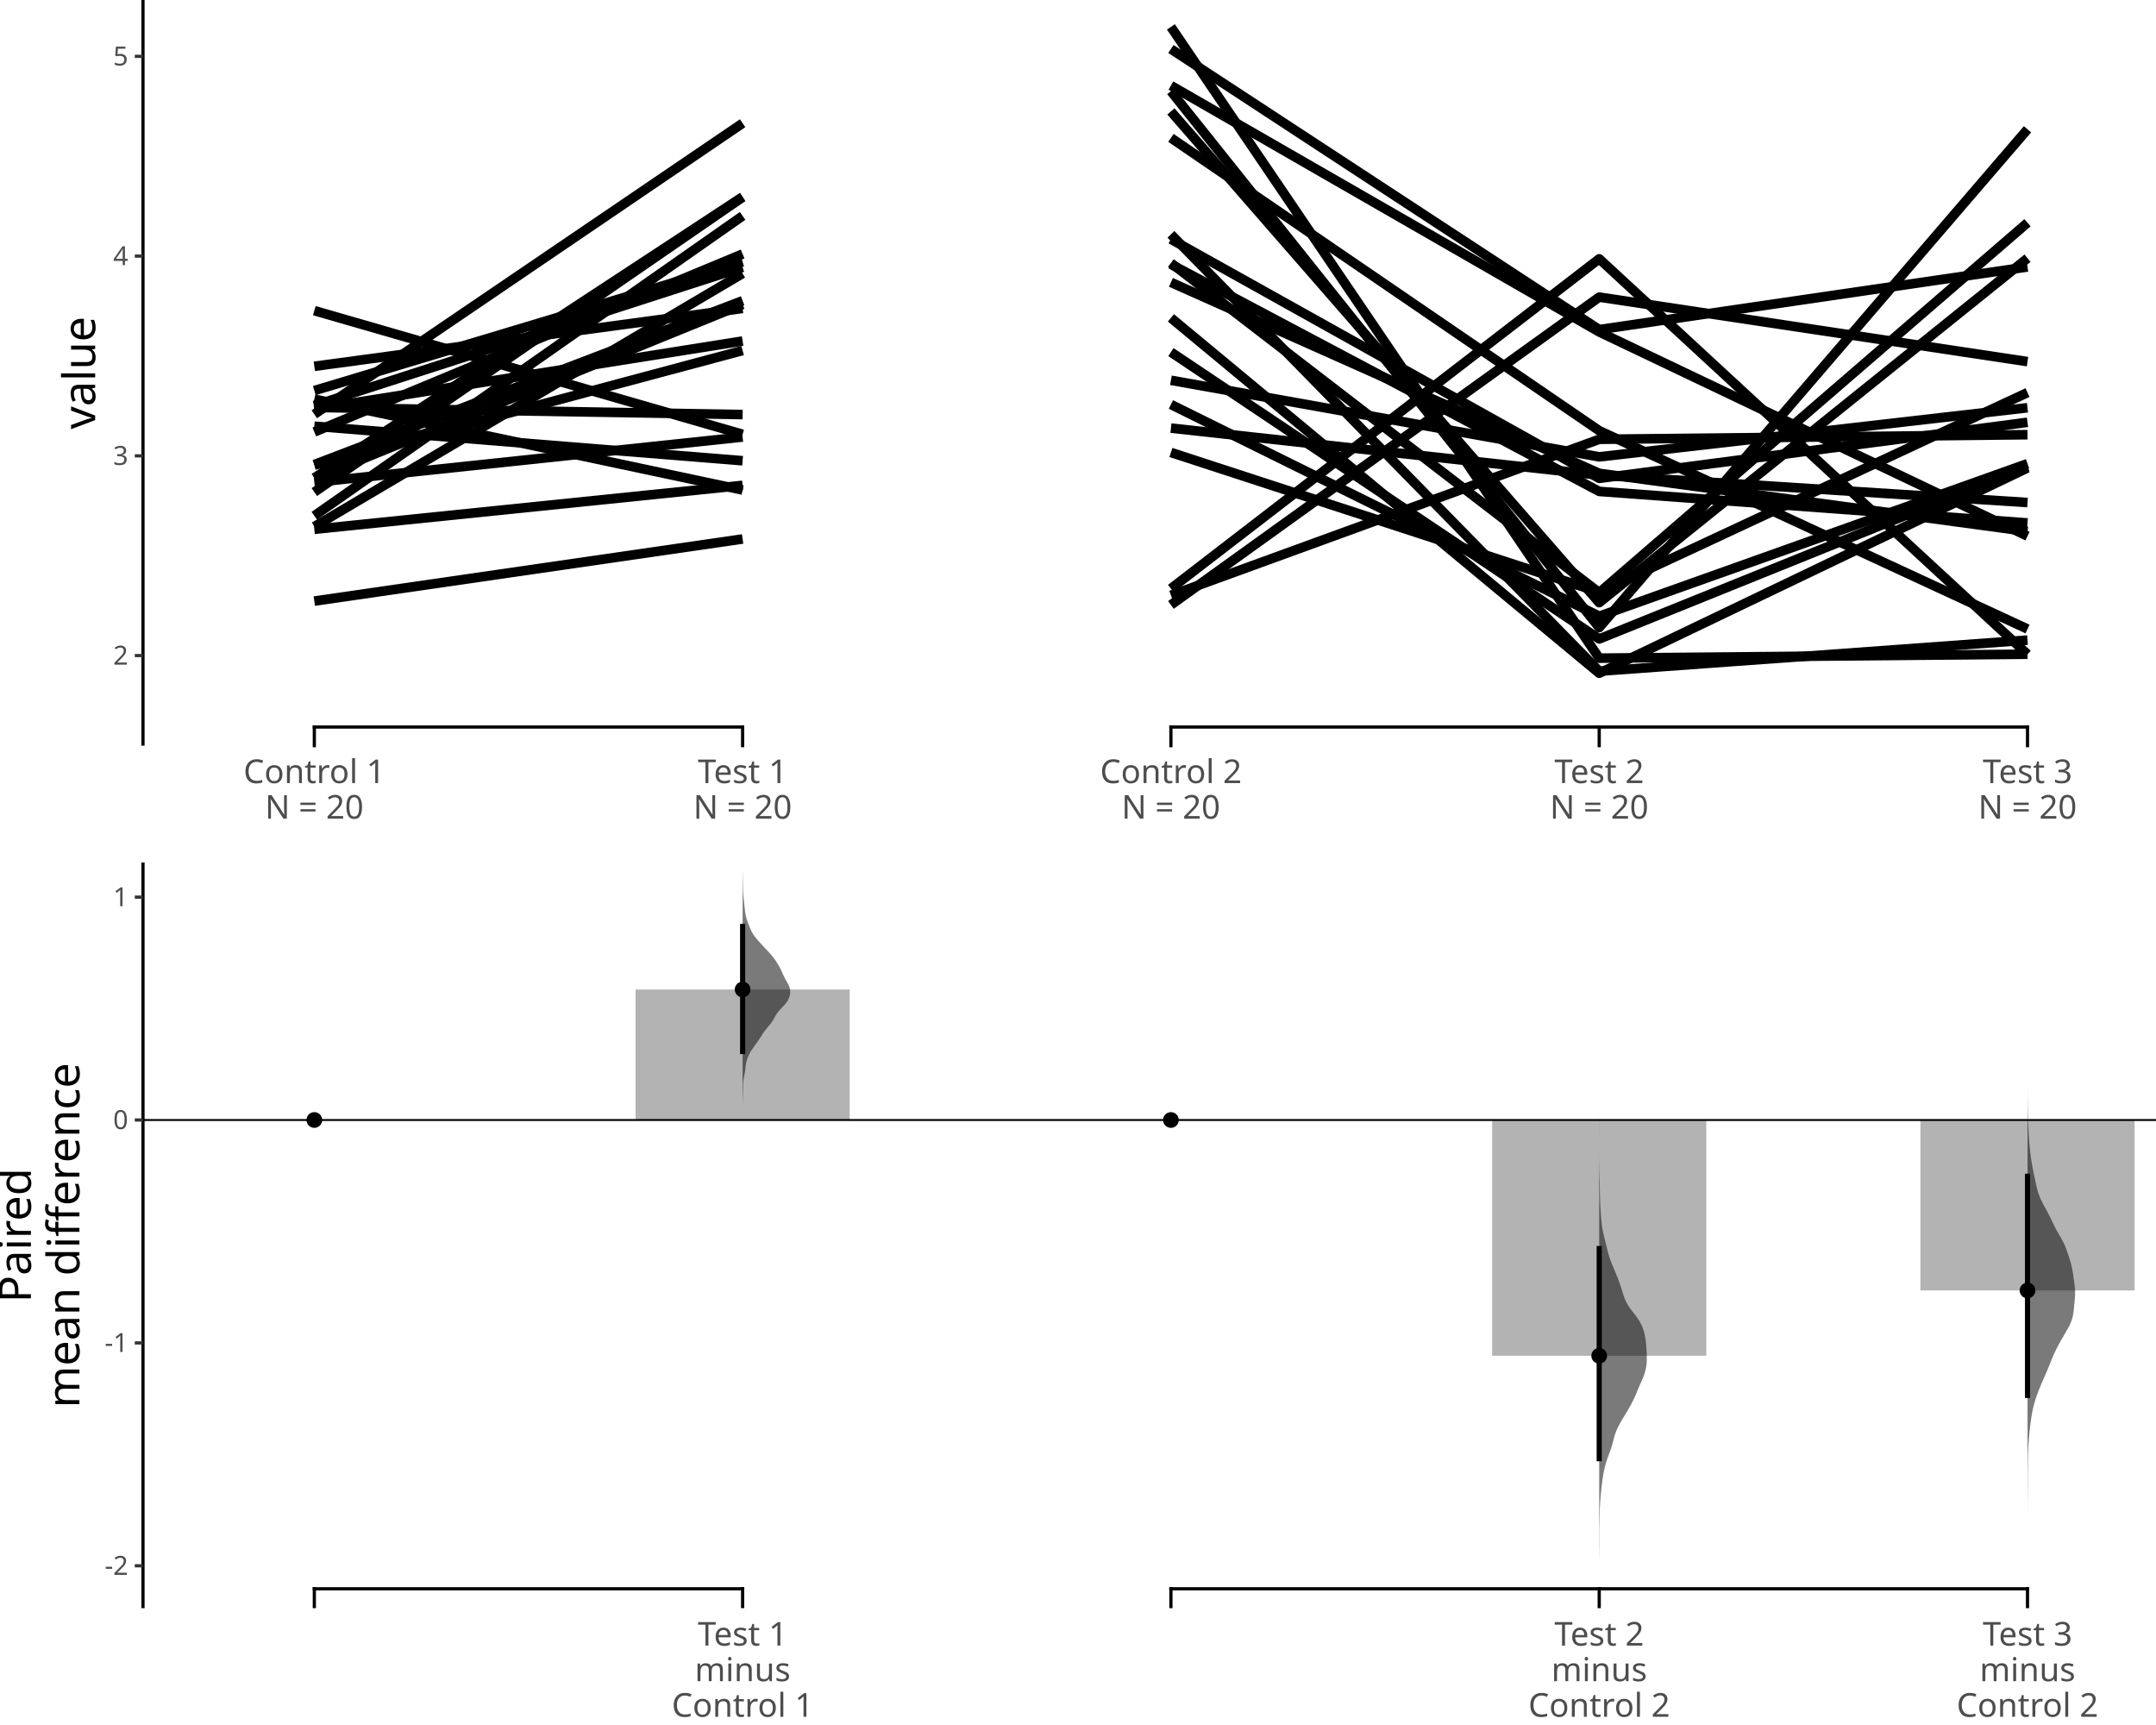
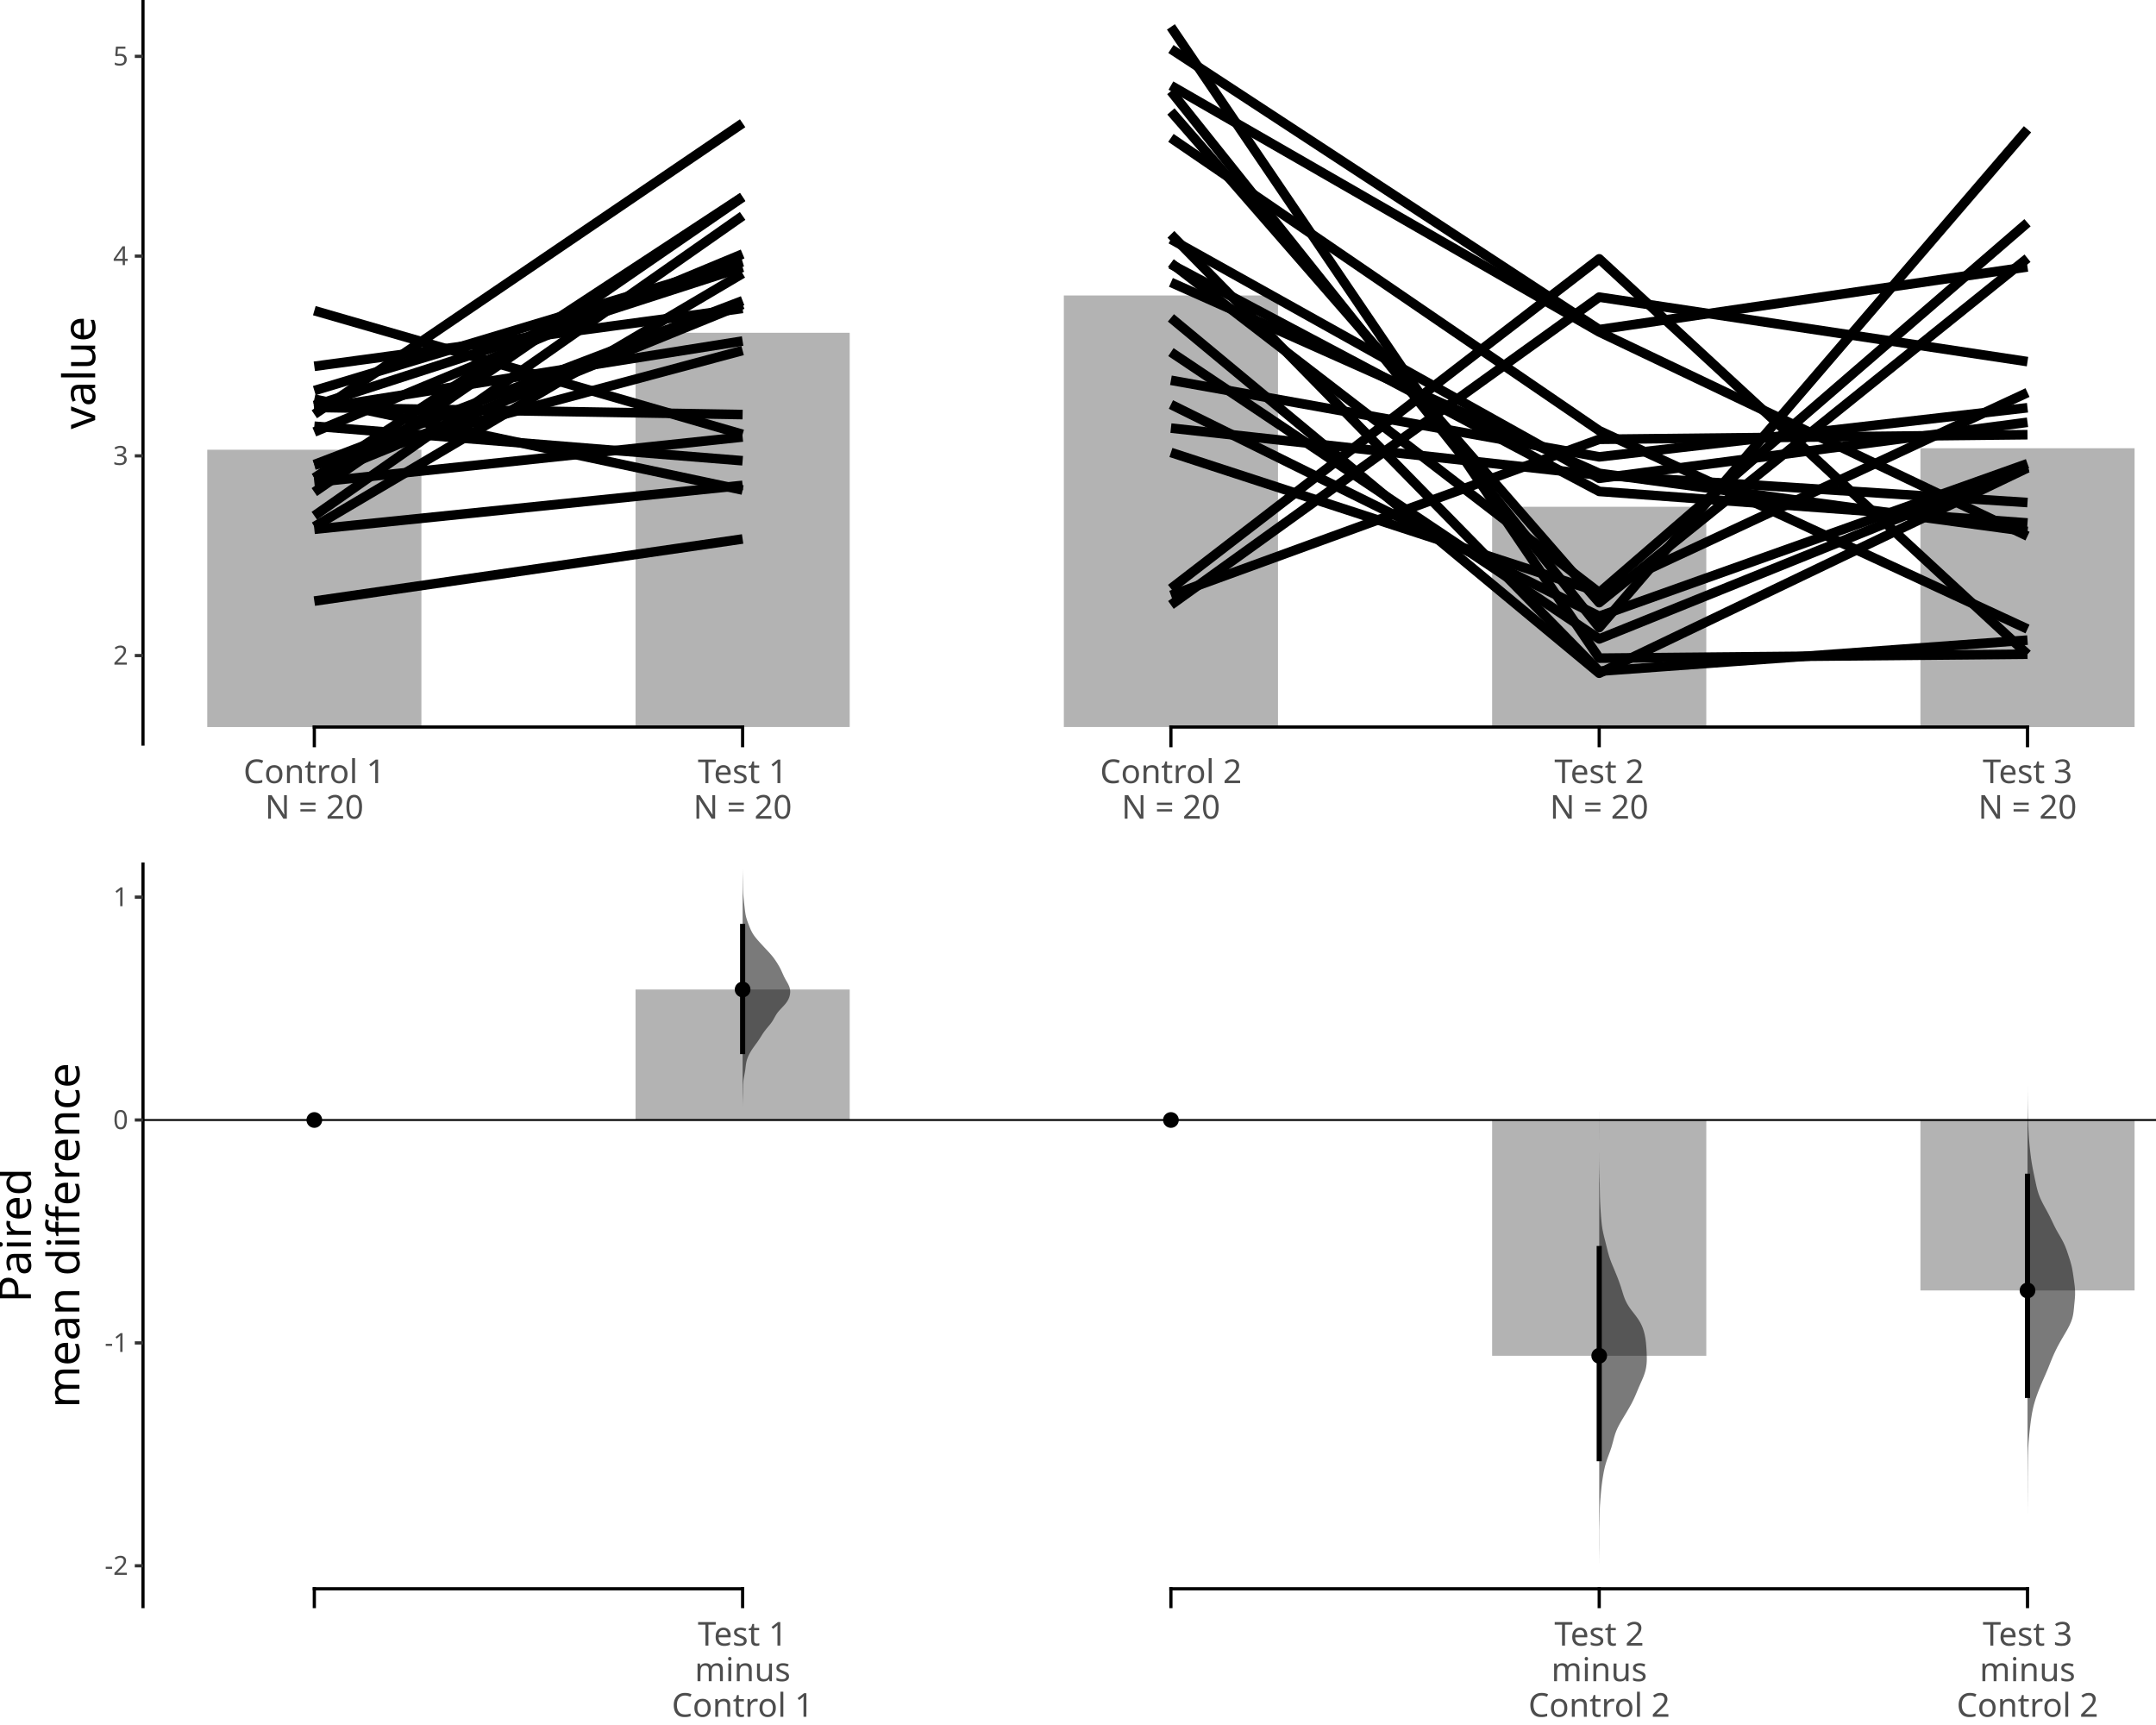
<svg xmlns="http://www.w3.org/2000/svg" class="svglite" data-engine-version="2.0" width="720.00pt" height="576.00pt" viewBox="0 0 720.00 576.00">
  <defs>
    <style type="text/css">
    .svglite line, .svglite polyline, .svglite polygon, .svglite path, .svglite rect, .svglite circle {
      fill: none;
      stroke: #000000;
      stroke-linecap: round;
      stroke-linejoin: round;
      stroke-miterlimit: 10.00;
    }
  </style>
  </defs>
  <rect width="100%" height="100%" style="stroke: none; fill: #FFFFFF;" />
  <defs>
    <clipPath id="cpMC4wMHw3MjAuMDB8MC4wMHw1NzYuMDA=">
      <rect x="0.00" y="0.00" width="720.00" height="576.00" />
    </clipPath>
  </defs>
  <g clip-path="url(#cpMC4wMHw3MjAuMDB8MC4wMHw1NzYuMDA=)">
</g>
  <defs>
    <clipPath id="cpMC4wMHw3MjAuMDB8MC4wMHwyODguMDA=">
      <rect x="0.00" y="0.00" width="720.00" height="288.00" />
    </clipPath>
  </defs>
  <g clip-path="url(#cpMC4wMHw3MjAuMDB8MC4wMHwyODguMDA=)">
    <rect x="-0" y="0.00" width="720.00" height="288.00" style="stroke-width: 1.07; stroke: #FFFFFF; fill: #FFFFFF;" />
  </g>
  <g clip-path="url(#cpMC4wMHw3MjAuMDB8MC4wMHw1NzYuMDA=)">
    <rect x="47.75" y="-0" width="672.25" height="248.99" style="stroke-width: 1.07; stroke: none; fill: #FFFFFF;" />
    <polyline points="104.97,136.59 248.00,113.87 " style="stroke-width: 3.20; stroke-linecap: butt;" />
    <polyline points="104.97,133.28 248.00,163.63 " style="stroke-width: 3.20; stroke-linecap: butt;" />
    <polyline points="104.97,155.12 248.00,100.41 " style="stroke-width: 3.20; stroke-linecap: butt;" />
    <polyline points="104.97,164.31 248.00,65.84 " style="stroke-width: 3.20; stroke-linecap: butt;" />
    <polyline points="104.97,136.05 248.00,138.43 " style="stroke-width: 3.20; stroke-linecap: butt;" />
    <polyline points="104.97,200.71 248.00,179.97 " style="stroke-width: 3.20; stroke-linecap: butt;" />
    <polyline points="104.97,135.40 248.00,89.25 " style="stroke-width: 3.20; stroke-linecap: butt;" />
    <polyline points="104.97,159.58 248.00,65.73 " style="stroke-width: 3.20; stroke-linecap: butt;" />
    <polyline points="104.97,159.79 248.00,101.63 " style="stroke-width: 3.20; stroke-linecap: butt;" />
    <polyline points="104.97,176.73 248.00,162.07 " style="stroke-width: 3.20; stroke-linecap: butt;" />
    <polyline points="104.97,155.31 248.00,117.04 " style="stroke-width: 3.20; stroke-linecap: butt;" />
    <polyline points="104.97,103.73 248.00,145.03 " style="stroke-width: 3.20; stroke-linecap: butt;" />
    <polyline points="104.97,142.32 248.00,153.85 " style="stroke-width: 3.20; stroke-linecap: butt;" />
    <polyline points="104.97,138.33 248.00,41.15 " style="stroke-width: 3.20; stroke-linecap: butt;" />
    <polyline points="104.97,172.23 248.00,72.09 " style="stroke-width: 3.20; stroke-linecap: butt;" />
    <polyline points="104.97,130.42 248.00,87.43 " style="stroke-width: 3.20; stroke-linecap: butt;" />
    <polyline points="104.97,175.85 248.00,91.31 " style="stroke-width: 3.20; stroke-linecap: butt;" />
    <polyline points="104.97,161.05 248.00,145.92 " style="stroke-width: 3.20; stroke-linecap: butt;" />
    <polyline points="104.97,122.31 248.00,102.98 " style="stroke-width: 3.20; stroke-linecap: butt;" />
    <polyline points="104.97,144.24 248.00,84.81 " style="stroke-width: 3.20; stroke-linecap: butt;" />
    <polyline points="391.03,79.87 534.06,159.73 677.09,141.01 " style="stroke-width: 3.20; stroke-linecap: butt;" />
    <polyline points="391.03,46.04 534.06,143.81 677.09,210.04 " style="stroke-width: 3.20; stroke-linecap: butt;" />
    <polyline points="391.03,151.09 534.06,197.73 677.09,131.08 " style="stroke-width: 3.20; stroke-linecap: butt;" />
    <polyline points="391.03,196.55 534.06,86.43 677.09,218.47 " style="stroke-width: 3.20; stroke-linecap: butt;" />
    <polyline points="391.03,198.78 534.06,146.69 677.09,145.15 " style="stroke-width: 3.20; stroke-linecap: butt;" />
    <polyline points="391.03,28.57 534.06,110.84 677.09,179.02 " style="stroke-width: 3.20; stroke-linecap: butt;" />
    <polyline points="391.03,142.95 534.06,158.66 677.09,167.80 " style="stroke-width: 3.20; stroke-linecap: butt;" />
    <polyline points="391.03,87.83 534.06,197.88 677.09,74.37 " style="stroke-width: 3.20; stroke-linecap: butt;" />
    <polyline points="391.03,88.24 534.06,164.09 677.09,174.62 " style="stroke-width: 3.20; stroke-linecap: butt;" />
    <polyline points="391.03,126.98 534.06,152.55 677.09,136.15 " style="stroke-width: 3.20; stroke-linecap: butt;" />
    <polyline points="391.03,78.25 534.06,224.13 677.09,213.74 " style="stroke-width: 3.20; stroke-linecap: butt;" />
    <polyline points="391.03,8.98 534.06,219.77 677.09,218.44 " style="stroke-width: 3.20; stroke-linecap: butt;" />
    <polyline points="391.03,16.36 534.06,110.05 677.09,89.12 " style="stroke-width: 3.20; stroke-linecap: butt;" />
    <polyline points="391.03,37.21 534.06,201.23 677.09,86.22 " style="stroke-width: 3.20; stroke-linecap: butt;" />
    <polyline points="391.03,106.14 534.06,224.80 677.09,156.25 " style="stroke-width: 3.20; stroke-linecap: butt;" />
    <polyline points="391.03,94.29 534.06,158.05 677.09,177.47 " style="stroke-width: 3.20; stroke-linecap: butt;" />
    <polyline points="391.03,135.07 534.06,205.76 677.09,154.82 " style="stroke-width: 3.20; stroke-linecap: butt;" />
    <polyline points="391.03,202.00 534.06,99.21 677.09,120.75 " style="stroke-width: 3.20; stroke-linecap: butt;" />
    <polyline points="391.03,30.44 534.06,209.56 677.09,43.17 " style="stroke-width: 3.20; stroke-linecap: butt;" />
    <polyline points="391.03,117.57 534.06,213.35 677.09,155.66 " style="stroke-width: 3.20; stroke-linecap: butt;" />
    <line x1="104.97" y1="242.77" x2="248.00" y2="242.77" style="stroke-width: 1.07; stroke-linecap: square;" />
    <line x1="391.03" y1="242.77" x2="677.09" y2="242.77" style="stroke-width: 1.07; stroke-linecap: square;" />
    <line x1="104.97" y1="242.77" x2="104.97" y2="248.99" style="stroke-width: 1.07; stroke-linecap: square;" />
    <line x1="248.00" y1="242.77" x2="248.00" y2="248.99" style="stroke-width: 1.07; stroke-linecap: square;" />
    <line x1="391.03" y1="242.77" x2="391.03" y2="248.99" style="stroke-width: 1.07; stroke-linecap: square;" />
    <line x1="534.06" y1="242.77" x2="534.06" y2="248.99" style="stroke-width: 1.07; stroke-linecap: square;" />
    <line x1="677.09" y1="242.77" x2="677.09" y2="248.99" style="stroke-width: 1.07; stroke-linecap: square;" />
+     <rect x="69.21" y="150.17" width="71.52" height="92.60" style="stroke-width: 1.07; stroke: none; stroke-linecap: butt; stroke-linejoin: miter; fill: #000000; fill-opacity: 0.30;" />
+     <rect x="212.24" y="111.12" width="71.52" height="131.64" style="stroke-width: 1.07; stroke: none; stroke-linecap: butt; stroke-linejoin: miter; fill: #000000; fill-opacity: 0.30;" />
+     <rect x="355.27" y="98.66" width="71.52" height="144.10" style="stroke-width: 1.07; stroke: none; stroke-linecap: butt; stroke-linejoin: miter; fill: #000000; fill-opacity: 0.30;" />
+     <rect x="498.30" y="169.22" width="71.52" height="73.55" style="stroke-width: 1.07; stroke: none; stroke-linecap: butt; stroke-linejoin: miter; fill: #000000; fill-opacity: 0.30;" />
+     <rect x="641.33" y="149.67" width="71.52" height="93.10" style="stroke-width: 1.07; stroke: none; stroke-linecap: butt; stroke-linejoin: miter; fill: #000000; fill-opacity: 0.30;" />
    <polyline points="47.75,248.99 47.75,0.00 " style="stroke-width: 1.07; stroke-linecap: butt;" />
    <text x="42.82" y="221.93" text-anchor="end" style="font-size: 8.80px; fill: #4D4D4D; font-family: sans;" textLength="4.89px" lengthAdjust="spacingAndGlyphs">2</text>
    <text x="42.82" y="155.24" text-anchor="end" style="font-size: 8.80px; fill: #4D4D4D; font-family: sans;" textLength="4.89px" lengthAdjust="spacingAndGlyphs">3</text>
    <text x="42.82" y="88.54" text-anchor="end" style="font-size: 8.80px; fill: #4D4D4D; font-family: sans;" textLength="4.89px" lengthAdjust="spacingAndGlyphs">4</text>
    <text x="42.82" y="21.85" text-anchor="end" style="font-size: 8.80px; fill: #4D4D4D; font-family: sans;" textLength="4.89px" lengthAdjust="spacingAndGlyphs">5</text>
    <polyline points="45.01,218.90 47.75,218.90 " style="stroke-width: 1.07; stroke: #333333; stroke-linecap: butt;" />
    <polyline points="45.01,152.21 47.75,152.21 " style="stroke-width: 1.07; stroke: #333333; stroke-linecap: butt;" />
    <polyline points="45.01,85.52 47.75,85.52 " style="stroke-width: 1.07; stroke: #333333; stroke-linecap: butt;" />
    <polyline points="45.01,18.82 47.75,18.82 " style="stroke-width: 1.07; stroke: #333333; stroke-linecap: butt;" />
    <text x="104.97" y="261.49" text-anchor="middle" style="font-size: 11.00px; fill: #4D4D4D; font-family: sans;" textLength="44.64px" lengthAdjust="spacingAndGlyphs">Control 1</text>
    <text x="104.97" y="273.37" text-anchor="middle" style="font-size: 11.00px; fill: #4D4D4D; font-family: sans;" textLength="32.72px" lengthAdjust="spacingAndGlyphs">N = 20</text>
    <text x="248.00" y="261.49" text-anchor="middle" style="font-size: 11.00px; fill: #4D4D4D; font-family: sans;" textLength="30.57px" lengthAdjust="spacingAndGlyphs">Test 1</text>
    <text x="248.00" y="273.37" text-anchor="middle" style="font-size: 11.00px; fill: #4D4D4D; font-family: sans;" textLength="32.72px" lengthAdjust="spacingAndGlyphs">N = 20</text>
    <text x="391.03" y="261.49" text-anchor="middle" style="font-size: 11.00px; fill: #4D4D4D; font-family: sans;" textLength="44.64px" lengthAdjust="spacingAndGlyphs">Control 2</text>
    <text x="391.03" y="273.37" text-anchor="middle" style="font-size: 11.00px; fill: #4D4D4D; font-family: sans;" textLength="32.72px" lengthAdjust="spacingAndGlyphs">N = 20</text>
    <text x="534.06" y="261.49" text-anchor="middle" style="font-size: 11.00px; fill: #4D4D4D; font-family: sans;" textLength="30.57px" lengthAdjust="spacingAndGlyphs">Test 2</text>
    <text x="534.06" y="273.37" text-anchor="middle" style="font-size: 11.00px; fill: #4D4D4D; font-family: sans;" textLength="32.72px" lengthAdjust="spacingAndGlyphs">N = 20</text>
    <text x="677.09" y="261.49" text-anchor="middle" style="font-size: 11.00px; fill: #4D4D4D; font-family: sans;" textLength="30.57px" lengthAdjust="spacingAndGlyphs">Test 3</text>
    <text x="677.09" y="273.37" text-anchor="middle" style="font-size: 11.00px; fill: #4D4D4D; font-family: sans;" textLength="32.72px" lengthAdjust="spacingAndGlyphs">N = 20</text>
    <text transform="translate(31.78,124.50) rotate(-90)" text-anchor="middle" style="font-size: 15.00px; font-family: sans;" textLength="35.87px" lengthAdjust="spacingAndGlyphs">value</text>
  </g>
  <defs>
    <clipPath id="cpMC4wMHw3MjAuMDB8Mjg4LjAwfDU3Ni4wMA==">
      <rect x="0.00" y="288.00" width="720.00" height="288.00" />
    </clipPath>
  </defs>
  <g clip-path="url(#cpMC4wMHw3MjAuMDB8Mjg4LjAwfDU3Ni4wMA==)">
    <rect x="0.00" y="288.00" width="720.00" height="288.00" style="stroke-width: 1.07; stroke: #FFFFFF; fill: #FFFFFF;" />
  </g>
  <g clip-path="url(#cpMC4wMHw3MjAuMDB8MC4wMHw1NzYuMDA=)">
</g>
  <defs>
    <clipPath id="cpNDcuNzV8NzIwLjAwfDI4OC4wMHw1MzYuOTk=">
      <rect x="47.75" y="288.00" width="672.25" height="248.99" />
    </clipPath>
  </defs>
  <g clip-path="url(#cpNDcuNzV8NzIwLjAwfDI4OC4wMHw1MzYuOTk=)">
    <rect x="47.75" y="288.00" width="672.25" height="248.99" style="stroke-width: 1.07; stroke: none; fill: #FFFFFF;" />
    <polygon points="248.00,371.42 248.00,371.26 248.00,371.10 248.00,370.93 248.00,370.77 248.00,370.61 248.00,370.44 248.00,370.28 248.00,370.12 248.00,369.95 248.00,369.79 248.00,369.63 248.00,369.46 248.01,369.30 248.01,369.14 248.01,368.97 248.01,368.81 248.01,368.65 248.02,368.48 248.02,368.32 248.02,368.16 248.03,367.99 248.03,367.83 248.04,367.67 248.04,367.50 248.04,367.34 248.05,367.18 248.05,367.02 248.06,366.85 248.06,366.69 248.07,366.53 248.08,366.36 248.08,366.20 248.09,366.04 248.09,365.87 248.10,365.71 248.10,365.55 248.11,365.38 248.11,365.22 248.12,365.06 248.12,364.89 248.13,364.73 248.13,364.57 248.13,364.40 248.14,364.24 248.14,364.08 248.14,363.91 248.15,363.75 248.15,363.59 248.15,363.42 248.15,363.26 248.16,363.10 248.16,362.93 248.16,362.77 248.17,362.61 248.17,362.44 248.18,362.28 248.18,362.12 248.19,361.95 248.20,361.79 248.21,361.63 248.22,361.46 248.23,361.30 248.25,361.14 248.26,360.97 248.28,360.81 248.30,360.65 248.32,360.49 248.34,360.32 248.37,360.16 248.39,360.00 248.42,359.83 248.45,359.67 248.48,359.51 248.51,359.34 248.54,359.18 248.57,359.02 248.60,358.85 248.63,358.69 248.66,358.53 248.69,358.36 248.72,358.20 248.75,358.04 248.78,357.87 248.80,357.71 248.83,357.55 248.86,357.38 248.88,357.22 248.90,357.06 248.92,356.89 248.94,356.73 248.96,356.57 248.98,356.40 249.00,356.24 249.02,356.08 249.04,355.91 249.06,355.75 249.08,355.59 249.11,355.42 249.13,355.26 249.16,355.10 249.19,354.93 249.22,354.77 249.25,354.61 249.29,354.44 249.33,354.28 249.37,354.12 249.42,353.95 249.47,353.79 249.52,353.63 249.58,353.47 249.64,353.30 249.70,353.14 249.77,352.98 249.84,352.81 249.91,352.65 249.98,352.49 250.06,352.32 250.14,352.16 250.22,352.00 250.31,351.83 250.40,351.67 250.49,351.51 250.58,351.34 250.68,351.18 250.77,351.02 250.87,350.85 250.98,350.69 251.08,350.53 251.19,350.36 251.30,350.20 251.41,350.04 251.53,349.87 251.64,349.71 251.76,349.55 251.88,349.38 252.00,349.22 252.11,349.06 252.23,348.89 252.35,348.73 252.47,348.57 252.59,348.40 252.71,348.24 252.83,348.08 252.94,347.91 253.06,347.75 253.17,347.59 253.28,347.42 253.39,347.26 253.50,347.10 253.61,346.93 253.72,346.77 253.82,346.61 253.92,346.45 254.03,346.28 254.13,346.12 254.23,345.96 254.33,345.79 254.43,345.63 254.54,345.47 254.64,345.30 254.75,345.14 254.86,344.98 254.97,344.81 255.09,344.65 255.20,344.49 255.32,344.32 255.45,344.16 255.57,344.00 255.70,343.83 255.83,343.67 255.96,343.51 256.10,343.34 256.23,343.18 256.37,343.02 256.50,342.85 256.64,342.69 256.78,342.53 256.91,342.36 257.05,342.20 257.18,342.04 257.31,341.87 257.43,341.71 257.55,341.55 257.67,341.38 257.78,341.22 257.90,341.06 258.00,340.89 258.10,340.73 258.20,340.57 258.30,340.40 258.39,340.24 258.48,340.08 258.57,339.91 258.66,339.75 258.75,339.59 258.84,339.43 258.93,339.26 259.03,339.10 259.13,338.94 259.23,338.77 259.33,338.61 259.45,338.45 259.56,338.28 259.68,338.12 259.81,337.96 259.94,337.79 260.08,337.63 260.22,337.47 260.36,337.30 260.51,337.14 260.66,336.98 260.82,336.81 260.97,336.65 261.12,336.49 261.28,336.32 261.43,336.16 261.58,336.00 261.73,335.83 261.88,335.67 262.03,335.51 262.17,335.34 262.30,335.18 262.43,335.02 262.56,334.85 262.68,334.69 262.79,334.53 262.90,334.36 263.00,334.20 263.09,334.04 263.18,333.87 263.27,333.71 263.34,333.55 263.41,333.38 263.48,333.22 263.54,333.06 263.60,332.89 263.65,332.73 263.69,332.57 263.73,332.41 263.77,332.24 263.80,332.08 263.83,331.92 263.85,331.75 263.87,331.59 263.88,331.43 263.89,331.26 263.89,331.10 263.89,330.94 263.88,330.77 263.86,330.61 263.84,330.45 263.81,330.28 263.78,330.12 263.74,329.96 263.69,329.79 263.64,329.63 263.58,329.47 263.52,329.30 263.45,329.14 263.38,328.98 263.30,328.81 263.22,328.65 263.14,328.49 263.05,328.32 262.96,328.16 262.87,328.00 262.77,327.83 262.68,327.67 262.59,327.51 262.49,327.34 262.40,327.18 262.31,327.02 262.22,326.85 262.14,326.69 262.05,326.53 261.97,326.36 261.88,326.20 261.80,326.04 261.73,325.88 261.65,325.71 261.58,325.55 261.50,325.39 261.43,325.22 261.36,325.06 261.28,324.90 261.21,324.73 261.14,324.57 261.06,324.41 260.99,324.24 260.91,324.08 260.84,323.92 260.76,323.75 260.68,323.59 260.60,323.43 260.51,323.26 260.43,323.10 260.34,322.94 260.25,322.77 260.16,322.61 260.06,322.45 259.97,322.28 259.87,322.12 259.77,321.96 259.67,321.79 259.57,321.63 259.47,321.47 259.36,321.30 259.25,321.14 259.15,320.98 259.04,320.81 258.93,320.65 258.81,320.49 258.70,320.32 258.58,320.16 258.46,320.00 258.34,319.83 258.22,319.67 258.09,319.51 257.96,319.34 257.83,319.18 257.70,319.02 257.56,318.86 257.42,318.69 257.28,318.53 257.14,318.37 256.99,318.20 256.84,318.04 256.69,317.88 256.54,317.71 256.39,317.55 256.24,317.39 256.08,317.22 255.93,317.06 255.77,316.90 255.62,316.73 255.47,316.57 255.31,316.41 255.16,316.24 255.01,316.08 254.86,315.92 254.71,315.75 254.56,315.59 254.41,315.43 254.26,315.26 254.11,315.10 253.96,314.94 253.81,314.77 253.66,314.61 253.52,314.45 253.37,314.28 253.23,314.12 253.08,313.96 252.94,313.79 252.80,313.63 252.67,313.47 252.53,313.30 252.40,313.14 252.27,312.98 252.14,312.81 252.02,312.65 251.90,312.49 251.78,312.32 251.67,312.16 251.56,312.00 251.46,311.84 251.35,311.67 251.26,311.51 251.17,311.35 251.08,311.18 250.99,311.02 250.91,310.86 250.83,310.69 250.75,310.53 250.68,310.37 250.61,310.20 250.54,310.04 250.47,309.88 250.40,309.71 250.34,309.55 250.27,309.39 250.21,309.22 250.14,309.06 250.08,308.90 250.02,308.73 249.96,308.57 249.89,308.41 249.83,308.24 249.77,308.08 249.71,307.92 249.65,307.75 249.59,307.59 249.54,307.43 249.48,307.26 249.43,307.10 249.38,306.94 249.33,306.77 249.28,306.61 249.23,306.45 249.19,306.28 249.15,306.12 249.11,305.96 249.07,305.79 249.04,305.63 249.00,305.47 248.97,305.30 248.94,305.14 248.92,304.98 248.89,304.82 248.87,304.65 248.84,304.49 248.82,304.33 248.80,304.16 248.78,304.00 248.76,303.84 248.74,303.67 248.72,303.51 248.70,303.35 248.68,303.18 248.67,303.02 248.65,302.86 248.63,302.69 248.61,302.53 248.59,302.37 248.57,302.20 248.56,302.04 248.54,301.88 248.52,301.71 248.50,301.55 248.48,301.39 248.47,301.22 248.45,301.06 248.43,300.90 248.41,300.73 248.40,300.57 248.38,300.41 248.36,300.24 248.35,300.08 248.33,299.92 248.31,299.75 248.30,299.59 248.29,299.43 248.27,299.26 248.26,299.10 248.25,298.94 248.23,298.77 248.22,298.61 248.21,298.45 248.20,298.29 248.19,298.12 248.18,297.96 248.18,297.80 248.17,297.63 248.16,297.47 248.16,297.31 248.15,297.14 248.14,296.98 248.14,296.82 248.14,296.65 248.13,296.49 248.13,296.33 248.12,296.16 248.12,296.00 248.12,295.84 248.12,295.67 248.11,295.51 248.11,295.35 248.11,295.18 248.10,295.02 248.10,294.86 248.10,294.69 248.10,294.53 248.09,294.37 248.09,294.20 248.09,294.04 248.08,293.88 248.08,293.71 248.07,293.55 248.07,293.39 248.07,293.22 248.06,293.06 248.06,292.90 248.05,292.73 248.05,292.57 248.05,292.41 248.04,292.24 248.04,292.08 248.03,291.92 248.03,291.75 248.03,291.59 248.02,291.43 248.02,291.27 248.02,291.10 248.01,290.94 248.01,290.78 248.01,290.61 248.01,290.45 248.01,290.29 248.00,290.12 248.00,289.96 248.00,289.80 248.00,289.63 248.00,289.47 248.00,289.31 248.00,289.14 248.00,288.98 248.00,288.82 248.00,288.65 248.00,288.49 248.00,288.33 248.00,288.16 248.00,288.00 " style="stroke-width: 0.75; stroke: none; fill: #595959; fill-opacity: 0.80;" />
    <polygon points="534.06,525.13 534.06,524.82 534.06,524.52 534.06,524.21 534.06,523.90 534.06,523.59 534.06,523.28 534.06,522.97 534.06,522.66 534.06,522.35 534.06,522.04 534.07,521.73 534.07,521.42 534.07,521.11 534.07,520.80 534.07,520.50 534.08,520.19 534.08,519.88 534.08,519.57 534.08,519.26 534.09,518.95 534.09,518.64 534.09,518.33 534.10,518.02 534.10,517.71 534.10,517.40 534.11,517.09 534.11,516.79 534.11,516.48 534.11,516.17 534.12,515.86 534.12,515.55 534.12,515.24 534.12,514.93 534.12,514.62 534.12,514.31 534.12,514.00 534.12,513.69 534.12,513.38 534.12,513.07 534.12,512.77 534.12,512.46 534.12,512.15 534.12,511.84 534.12,511.53 534.12,511.22 534.12,510.91 534.13,510.60 534.13,510.29 534.14,509.98 534.14,509.67 534.15,509.36 534.16,509.05 534.16,508.75 534.17,508.44 534.17,508.13 534.18,507.82 534.19,507.51 534.19,507.20 534.20,506.89 534.20,506.58 534.21,506.27 534.21,505.96 534.22,505.65 534.22,505.34 534.23,505.03 534.24,504.73 534.24,504.42 534.25,504.11 534.26,503.80 534.27,503.49 534.29,503.18 534.30,502.87 534.32,502.56 534.34,502.25 534.36,501.94 534.38,501.63 534.40,501.32 534.42,501.02 534.45,500.71 534.47,500.40 534.50,500.09 534.52,499.78 534.55,499.47 534.58,499.16 534.60,498.85 534.63,498.54 534.66,498.23 534.69,497.92 534.72,497.61 534.75,497.30 534.78,497.00 534.81,496.69 534.85,496.38 534.88,496.07 534.92,495.76 534.96,495.45 535.00,495.14 535.04,494.83 535.08,494.52 535.13,494.21 535.17,493.90 535.22,493.59 535.27,493.28 535.32,492.98 535.37,492.67 535.42,492.36 535.48,492.05 535.53,491.74 535.59,491.43 535.66,491.12 535.72,490.81 535.79,490.50 535.86,490.19 535.93,489.88 536.01,489.57 536.09,489.27 536.18,488.96 536.27,488.65 536.36,488.34 536.46,488.03 536.56,487.72 536.66,487.41 536.77,487.10 536.88,486.79 536.99,486.48 537.11,486.17 537.22,485.86 537.34,485.55 537.45,485.25 537.56,484.94 537.68,484.63 537.79,484.32 537.89,484.01 538.00,483.70 538.10,483.39 538.19,483.08 538.29,482.77 538.37,482.46 538.46,482.15 538.54,481.84 538.63,481.53 538.71,481.23 538.79,480.92 538.87,480.61 538.95,480.30 539.04,479.99 539.12,479.68 539.22,479.37 539.31,479.06 539.42,478.75 539.52,478.44 539.64,478.13 539.76,477.82 539.89,477.51 540.02,477.21 540.16,476.90 540.31,476.59 540.47,476.28 540.63,475.97 540.79,475.66 540.96,475.35 541.13,475.04 541.31,474.73 541.49,474.42 541.67,474.11 541.86,473.80 542.04,473.50 542.23,473.19 542.41,472.88 542.60,472.57 542.79,472.26 542.97,471.95 543.16,471.64 543.34,471.33 543.52,471.02 543.70,470.71 543.88,470.40 544.06,470.09 544.24,469.78 544.41,469.48 544.58,469.17 544.75,468.86 544.91,468.55 545.07,468.24 545.23,467.93 545.38,467.62 545.53,467.31 545.68,467.00 545.82,466.69 545.96,466.38 546.10,466.07 546.23,465.76 546.36,465.46 546.49,465.15 546.62,464.84 546.75,464.53 546.88,464.22 547.01,463.91 547.14,463.60 547.27,463.29 547.41,462.98 547.54,462.67 547.68,462.36 547.81,462.05 547.95,461.75 548.09,461.44 548.22,461.13 548.36,460.82 548.49,460.51 548.62,460.20 548.75,459.89 548.87,459.58 548.99,459.27 549.10,458.96 549.20,458.65 549.30,458.34 549.39,458.03 549.48,457.73 549.55,457.42 549.62,457.11 549.68,456.80 549.74,456.49 549.78,456.18 549.82,455.87 549.86,455.56 549.89,455.25 549.91,454.94 549.93,454.63 549.94,454.32 549.95,454.01 549.95,453.71 549.95,453.40 549.95,453.09 549.94,452.78 549.93,452.47 549.92,452.16 549.91,451.85 549.90,451.54 549.88,451.23 549.86,450.92 549.85,450.61 549.83,450.30 549.81,449.99 549.78,449.69 549.76,449.38 549.74,449.07 549.71,448.76 549.68,448.45 549.65,448.14 549.61,447.83 549.57,447.52 549.53,447.21 549.48,446.90 549.43,446.59 549.37,446.28 549.31,445.98 549.25,445.67 549.18,445.36 549.10,445.05 549.02,444.74 548.93,444.43 548.83,444.12 548.73,443.81 548.62,443.50 548.50,443.19 548.37,442.88 548.24,442.57 548.09,442.26 547.94,441.96 547.78,441.65 547.60,441.34 547.42,441.03 547.22,440.72 547.02,440.41 546.81,440.10 546.58,439.79 546.36,439.48 546.12,439.17 545.89,438.86 545.65,438.55 545.41,438.24 545.17,437.94 544.93,437.63 544.70,437.32 544.47,437.01 544.25,436.70 544.04,436.39 543.84,436.08 543.65,435.77 543.46,435.46 543.29,435.15 543.13,434.84 542.98,434.53 542.83,434.23 542.70,433.92 542.57,433.61 542.45,433.30 542.34,432.99 542.23,432.68 542.13,432.37 542.03,432.06 541.93,431.75 541.84,431.44 541.74,431.13 541.65,430.82 541.55,430.51 541.45,430.21 541.36,429.90 541.26,429.59 541.15,429.28 541.05,428.97 540.94,428.66 540.83,428.35 540.72,428.04 540.61,427.73 540.49,427.42 540.38,427.11 540.26,426.80 540.14,426.49 540.02,426.19 539.89,425.88 539.77,425.57 539.64,425.26 539.51,424.95 539.39,424.64 539.26,424.33 539.13,424.02 539.00,423.71 538.87,423.40 538.74,423.09 538.61,422.78 538.48,422.47 538.35,422.17 538.23,421.86 538.10,421.55 537.98,421.24 537.87,420.93 537.75,420.62 537.65,420.31 537.54,420.00 537.44,419.69 537.34,419.38 537.25,419.07 537.16,418.76 537.08,418.46 536.99,418.15 536.91,417.84 536.83,417.53 536.76,417.22 536.68,416.91 536.61,416.60 536.53,416.29 536.45,415.98 536.38,415.67 536.30,415.36 536.22,415.05 536.15,414.74 536.07,414.44 535.99,414.13 535.91,413.82 535.83,413.51 535.75,413.20 535.68,412.89 535.60,412.58 535.53,412.27 535.46,411.96 535.39,411.65 535.33,411.34 535.26,411.03 535.20,410.72 535.15,410.42 535.10,410.11 535.05,409.80 535.01,409.49 534.96,409.18 534.93,408.87 534.89,408.56 534.86,408.25 534.82,407.94 534.79,407.63 534.77,407.32 534.74,407.01 534.71,406.71 534.69,406.40 534.66,406.09 534.64,405.78 534.62,405.47 534.60,405.16 534.57,404.85 534.55,404.54 534.53,404.23 534.51,403.92 534.49,403.61 534.47,403.30 534.45,402.99 534.44,402.69 534.42,402.38 534.40,402.07 534.39,401.76 534.37,401.45 534.36,401.14 534.35,400.83 534.34,400.52 534.33,400.21 534.32,399.90 534.31,399.59 534.31,399.28 534.30,398.97 534.29,398.67 534.29,398.36 534.28,398.05 534.28,397.74 534.27,397.43 534.27,397.12 534.26,396.81 534.26,396.50 534.25,396.19 534.25,395.88 534.24,395.57 534.24,395.26 534.23,394.96 534.22,394.65 534.21,394.34 534.21,394.03 534.20,393.72 534.19,393.41 534.18,393.10 534.17,392.79 534.17,392.48 534.16,392.17 534.15,391.86 534.14,391.55 534.14,391.24 534.13,390.94 534.12,390.63 534.12,390.32 534.11,390.01 534.11,389.70 534.10,389.39 534.10,389.08 534.09,388.77 534.09,388.46 534.09,388.15 534.08,387.84 534.08,387.53 534.08,387.22 534.07,386.92 534.07,386.61 534.07,386.30 534.07,385.99 534.07,385.68 534.07,385.37 534.07,385.06 534.06,384.75 534.06,384.44 534.06,384.13 534.06,383.82 534.06,383.51 534.06,383.20 534.06,382.90 534.06,382.59 534.06,382.28 534.06,381.97 534.06,381.66 534.06,381.35 534.06,381.04 534.06,380.73 534.07,380.42 534.07,380.11 534.07,379.80 534.07,379.49 534.07,379.19 534.07,378.88 534.07,378.57 534.07,378.26 534.08,377.95 534.08,377.64 534.08,377.33 534.08,377.02 534.08,376.71 534.08,376.40 534.08,376.09 534.08,375.78 534.08,375.47 534.08,375.17 534.08,374.86 534.08,374.55 534.08,374.24 534.07,373.93 534.07,373.62 534.07,373.31 534.07,373.00 534.07,372.69 534.07,372.38 534.07,372.07 534.07,371.76 534.07,371.45 534.06,371.15 534.06,370.84 534.06,370.53 534.06,370.22 534.06,369.91 534.06,369.60 534.06,369.29 534.06,368.98 534.06,368.67 534.06,368.36 534.06,368.05 534.06,367.74 534.06,367.44 534.06,367.13 " style="stroke-width: 0.75; stroke: none; fill: #595959; fill-opacity: 0.80;" />
    <polygon points="677.09,508.85 677.09,508.56 677.09,508.27 677.09,507.98 677.09,507.69 677.09,507.39 677.09,507.10 677.09,506.81 677.09,506.52 677.09,506.22 677.09,505.93 677.09,505.64 677.09,505.35 677.10,505.06 677.10,504.76 677.10,504.47 677.10,504.18 677.10,503.89 677.10,503.59 677.10,503.30 677.10,503.01 677.11,502.72 677.11,502.42 677.11,502.13 677.11,501.84 677.11,501.55 677.12,501.26 677.12,500.96 677.12,500.67 677.12,500.38 677.12,500.09 677.13,499.79 677.13,499.50 677.13,499.21 677.13,498.92 677.13,498.62 677.14,498.33 677.14,498.04 677.14,497.75 677.14,497.46 677.14,497.16 677.14,496.87 677.15,496.58 677.15,496.29 677.15,495.99 677.15,495.70 677.15,495.41 677.15,495.12 677.15,494.83 677.15,494.53 677.16,494.24 677.16,493.95 677.16,493.66 677.16,493.36 677.16,493.07 677.16,492.78 677.17,492.49 677.17,492.19 677.17,491.90 677.17,491.61 677.18,491.32 677.18,491.03 677.18,490.73 677.19,490.44 677.19,490.15 677.19,489.86 677.20,489.56 677.20,489.27 677.20,488.98 677.21,488.69 677.21,488.40 677.21,488.10 677.22,487.81 677.22,487.52 677.22,487.23 677.23,486.93 677.23,486.64 677.24,486.35 677.24,486.06 677.25,485.76 677.26,485.47 677.27,485.18 677.27,484.89 677.28,484.60 677.29,484.30 677.31,484.01 677.32,483.72 677.33,483.43 677.35,483.13 677.36,482.84 677.38,482.55 677.40,482.26 677.42,481.97 677.44,481.67 677.46,481.38 677.49,481.09 677.51,480.80 677.54,480.50 677.56,480.21 677.59,479.92 677.62,479.63 677.64,479.33 677.67,479.04 677.70,478.75 677.73,478.46 677.76,478.17 677.79,477.87 677.82,477.58 677.86,477.29 677.89,477.00 677.92,476.70 677.96,476.41 677.99,476.12 678.03,475.83 678.06,475.53 678.10,475.24 678.14,474.95 678.17,474.66 678.21,474.37 678.26,474.07 678.30,473.78 678.34,473.49 678.39,473.20 678.43,472.90 678.48,472.61 678.53,472.32 678.58,472.03 678.63,471.74 678.69,471.44 678.75,471.15 678.81,470.86 678.87,470.57 678.93,470.27 679.00,469.98 679.07,469.69 679.14,469.40 679.22,469.10 679.30,468.81 679.38,468.52 679.46,468.23 679.55,467.94 679.64,467.64 679.73,467.35 679.82,467.06 679.92,466.77 680.02,466.47 680.12,466.18 680.22,465.89 680.33,465.60 680.44,465.31 680.55,465.01 680.66,464.72 680.77,464.43 680.89,464.14 681.00,463.84 681.12,463.55 681.24,463.26 681.36,462.97 681.48,462.67 681.60,462.38 681.73,462.09 681.85,461.80 681.98,461.51 682.10,461.21 682.23,460.92 682.36,460.63 682.49,460.34 682.62,460.04 682.74,459.75 682.87,459.46 683.00,459.17 683.13,458.88 683.25,458.58 683.38,458.29 683.50,458.00 683.63,457.71 683.75,457.41 683.87,457.12 683.99,456.83 684.11,456.54 684.23,456.24 684.34,455.95 684.46,455.66 684.58,455.37 684.69,455.08 684.81,454.78 684.93,454.49 685.05,454.20 685.17,453.91 685.29,453.61 685.41,453.32 685.53,453.03 685.66,452.74 685.79,452.44 685.92,452.15 686.05,451.86 686.19,451.57 686.33,451.28 686.47,450.98 686.61,450.69 686.76,450.40 686.90,450.11 687.05,449.81 687.21,449.52 687.36,449.23 687.52,448.94 687.68,448.65 687.84,448.35 688.00,448.06 688.17,447.77 688.34,447.48 688.50,447.18 688.67,446.89 688.85,446.60 689.02,446.31 689.19,446.01 689.36,445.72 689.53,445.43 689.70,445.14 689.87,444.85 690.04,444.55 690.21,444.26 690.37,443.97 690.53,443.68 690.69,443.38 690.84,443.09 690.99,442.80 691.14,442.51 691.27,442.22 691.40,441.92 691.53,441.63 691.65,441.34 691.76,441.05 691.86,440.75 691.96,440.46 692.04,440.17 692.12,439.88 692.19,439.58 692.26,439.29 692.31,439.00 692.36,438.71 692.41,438.42 692.45,438.12 692.49,437.83 692.52,437.54 692.55,437.25 692.58,436.95 692.61,436.66 692.64,436.37 692.66,436.08 692.69,435.78 692.72,435.49 692.75,435.20 692.78,434.91 692.81,434.62 692.84,434.32 692.86,434.03 692.89,433.74 692.91,433.45 692.93,433.15 692.95,432.86 692.97,432.57 692.98,432.28 692.98,431.99 692.98,431.69 692.98,431.40 692.97,431.11 692.96,430.82 692.94,430.52 692.92,430.23 692.90,429.94 692.87,429.65 692.84,429.35 692.80,429.06 692.77,428.77 692.73,428.48 692.69,428.19 692.65,427.89 692.61,427.60 692.57,427.31 692.53,427.02 692.49,426.72 692.45,426.43 692.41,426.14 692.37,425.85 692.32,425.56 692.28,425.26 692.24,424.97 692.19,424.68 692.14,424.39 692.09,424.09 692.03,423.80 691.98,423.51 691.92,423.22 691.85,422.92 691.78,422.63 691.71,422.34 691.63,422.05 691.55,421.76 691.47,421.46 691.39,421.17 691.30,420.88 691.21,420.59 691.11,420.29 691.02,420.00 690.93,419.71 690.83,419.42 690.73,419.13 690.64,418.83 690.54,418.54 690.44,418.25 690.34,417.96 690.24,417.66 690.14,417.37 690.03,417.08 689.92,416.79 689.80,416.49 689.69,416.20 689.56,415.91 689.44,415.62 689.30,415.33 689.16,415.03 689.02,414.74 688.87,414.45 688.71,414.16 688.55,413.86 688.39,413.57 688.23,413.28 688.06,412.99 687.89,412.69 687.72,412.40 687.55,412.11 687.38,411.82 687.21,411.53 687.05,411.23 686.88,410.94 686.72,410.65 686.57,410.36 686.41,410.06 686.26,409.77 686.11,409.48 685.97,409.19 685.83,408.90 685.69,408.60 685.55,408.31 685.41,408.02 685.27,407.73 685.13,407.43 684.99,407.14 684.85,406.85 684.71,406.56 684.56,406.26 684.41,405.97 684.26,405.68 684.11,405.39 683.96,405.10 683.80,404.80 683.65,404.51 683.49,404.22 683.33,403.93 683.17,403.63 683.01,403.34 682.85,403.05 682.69,402.76 682.53,402.47 682.37,402.17 682.22,401.88 682.07,401.59 681.92,401.30 681.78,401.00 681.64,400.71 681.50,400.42 681.37,400.13 681.25,399.83 681.13,399.54 681.02,399.25 680.91,398.96 680.80,398.67 680.71,398.37 680.61,398.08 680.52,397.79 680.44,397.50 680.36,397.20 680.28,396.91 680.21,396.62 680.14,396.33 680.07,396.03 680.00,395.74 679.94,395.45 679.87,395.16 679.81,394.87 679.75,394.57 679.69,394.28 679.62,393.99 679.56,393.70 679.50,393.40 679.44,393.11 679.38,392.82 679.32,392.53 679.26,392.24 679.20,391.94 679.14,391.65 679.08,391.36 679.02,391.07 678.96,390.77 678.90,390.48 678.84,390.19 678.79,389.90 678.73,389.60 678.68,389.31 678.63,389.02 678.58,388.73 678.53,388.44 678.48,388.14 678.43,387.85 678.39,387.56 678.35,387.27 678.30,386.97 678.26,386.68 678.22,386.39 678.19,386.10 678.15,385.81 678.11,385.51 678.08,385.22 678.04,384.93 678.01,384.64 677.98,384.34 677.94,384.05 677.91,383.76 677.88,383.47 677.85,383.17 677.82,382.88 677.79,382.59 677.77,382.30 677.74,382.01 677.71,381.71 677.69,381.42 677.66,381.13 677.64,380.84 677.62,380.54 677.59,380.25 677.57,379.96 677.55,379.67 677.53,379.38 677.51,379.08 677.49,378.79 677.48,378.50 677.46,378.21 677.44,377.91 677.43,377.62 677.41,377.33 677.39,377.04 677.38,376.74 677.37,376.45 677.35,376.16 677.34,375.87 677.33,375.58 677.31,375.28 677.30,374.99 677.29,374.70 677.28,374.41 677.27,374.11 677.26,373.82 677.25,373.53 677.24,373.24 677.23,372.94 677.22,372.65 677.21,372.36 677.21,372.07 677.20,371.78 677.19,371.48 677.19,371.19 677.18,370.90 677.18,370.61 677.17,370.31 677.17,370.02 677.16,369.73 677.16,369.44 677.15,369.15 677.15,368.85 677.14,368.56 677.14,368.27 677.14,367.98 677.13,367.68 677.13,367.39 677.13,367.10 677.12,366.81 677.12,366.51 677.12,366.22 677.11,365.93 677.11,365.64 677.11,365.35 677.11,365.05 677.10,364.76 677.10,364.47 677.10,364.18 677.10,363.88 677.10,363.59 677.10,363.30 677.10,363.01 677.09,362.72 677.09,362.42 677.09,362.13 677.09,361.84 677.09,361.55 677.09,361.25 677.09,360.96 677.09,360.67 677.09,360.38 677.09,360.08 677.09,359.79 677.09,359.50 " style="stroke-width: 0.75; stroke: none; fill: #595959; fill-opacity: 0.80;" />
    <line x1="248.00" y1="351.11" x2="248.00" y2="309.34" style="stroke-width: 1.71; stroke-linecap: square;" />
    <line x1="534.06" y1="487.07" x2="534.06" y2="416.90" style="stroke-width: 1.71; stroke-linecap: square;" />
    <line x1="677.09" y1="465.95" x2="677.09" y2="392.77" style="stroke-width: 1.71; stroke-linecap: square;" />
    <circle cx="248.00" cy="330.41" r="2.25" style="stroke-width: 0.75; fill: #000000;" />
    <circle cx="534.06" cy="452.72" r="2.25" style="stroke-width: 0.75; fill: #000000;" />
    <circle cx="677.09" cy="430.90" r="2.25" style="stroke-width: 0.75; fill: #000000;" />
    <line x1="104.97" y1="373.98" x2="104.97" y2="373.98" style="stroke-width: 1.71; stroke-linecap: square;" />
    <line x1="391.03" y1="373.98" x2="391.03" y2="373.98" style="stroke-width: 1.71; stroke-linecap: square;" />
    <circle cx="104.97" cy="373.98" r="2.25" style="stroke-width: 0.75; fill: #000000;" />
    <circle cx="391.03" cy="373.98" r="2.25" style="stroke-width: 0.75; fill: #000000;" />
    <line x1="104.97" y1="530.52" x2="248.00" y2="530.52" style="stroke-width: 1.07; stroke-linecap: square;" />
    <line x1="391.03" y1="530.52" x2="677.09" y2="530.52" style="stroke-width: 1.07; stroke-linecap: square;" />
    <line x1="104.97" y1="530.52" x2="104.97" y2="536.99" style="stroke-width: 1.07; stroke-linecap: square;" />
    <line x1="248.00" y1="530.52" x2="248.00" y2="536.99" style="stroke-width: 1.07; stroke-linecap: square;" />
    <line x1="391.03" y1="530.52" x2="391.03" y2="536.99" style="stroke-width: 1.07; stroke-linecap: square;" />
    <line x1="534.06" y1="530.52" x2="534.06" y2="536.99" style="stroke-width: 1.07; stroke-linecap: square;" />
    <line x1="677.09" y1="530.52" x2="677.09" y2="536.99" style="stroke-width: 1.07; stroke-linecap: square;" />
    <line x1="47.75" y1="373.98" x2="720.00" y2="373.98" style="stroke-width: 0.64; stroke-linecap: butt;" />
    <rect x="212.24" y="330.41" width="71.52" height="43.57" style="stroke-width: 1.07; stroke: none; stroke-linecap: butt; stroke-linejoin: miter; fill: #000000; fill-opacity: 0.30;" />
    <rect x="498.30" y="373.98" width="71.52" height="78.73" style="stroke-width: 1.07; stroke: none; stroke-linecap: butt; stroke-linejoin: miter; fill: #000000; fill-opacity: 0.30;" />
    <rect x="641.33" y="373.98" width="71.52" height="56.92" style="stroke-width: 1.07; stroke: none; stroke-linecap: butt; stroke-linejoin: miter; fill: #000000; fill-opacity: 0.30;" />
  </g>
  <g clip-path="url(#cpMC4wMHw3MjAuMDB8MC4wMHw1NzYuMDA=)">
    <polyline points="47.75,536.99 47.75,288.00 " style="stroke-width: 1.07; stroke-linecap: butt;" />
    <text x="42.82" y="525.86" text-anchor="end" style="font-size: 8.80px; fill: #4D4D4D; font-family: sans;" textLength="7.82px" lengthAdjust="spacingAndGlyphs">-2</text>
    <text x="42.82" y="451.43" text-anchor="end" style="font-size: 8.80px; fill: #4D4D4D; font-family: sans;" textLength="7.82px" lengthAdjust="spacingAndGlyphs">-1</text>
    <text x="42.82" y="377.01" text-anchor="end" style="font-size: 8.80px; fill: #4D4D4D; font-family: sans;" textLength="4.89px" lengthAdjust="spacingAndGlyphs">0</text>
    <text x="42.82" y="302.59" text-anchor="end" style="font-size: 8.80px; fill: #4D4D4D; font-family: sans;" textLength="4.89px" lengthAdjust="spacingAndGlyphs">1</text>
    <polyline points="45.01,522.83 47.75,522.83 " style="stroke-width: 1.07; stroke: #333333; stroke-linecap: butt;" />
    <polyline points="45.01,448.41 47.75,448.41 " style="stroke-width: 1.07; stroke: #333333; stroke-linecap: butt;" />
    <polyline points="45.01,373.98 47.75,373.98 " style="stroke-width: 1.07; stroke: #333333; stroke-linecap: butt;" />
    <polyline points="45.01,299.56 47.75,299.56 " style="stroke-width: 1.07; stroke: #333333; stroke-linecap: butt;" />
    <text x="248.00" y="549.49" text-anchor="middle" style="font-size: 11.00px; fill: #4D4D4D; font-family: sans;" textLength="30.57px" lengthAdjust="spacingAndGlyphs">Test 1</text>
    <text x="248.00" y="561.37" text-anchor="middle" style="font-size: 11.00px; fill: #4D4D4D; font-family: sans;" textLength="29.35px" lengthAdjust="spacingAndGlyphs">minus</text>
    <text x="248.00" y="573.25" text-anchor="middle" style="font-size: 11.00px; fill: #4D4D4D; font-family: sans;" textLength="44.64px" lengthAdjust="spacingAndGlyphs">Control 1</text>
    <text x="534.06" y="549.49" text-anchor="middle" style="font-size: 11.00px; fill: #4D4D4D; font-family: sans;" textLength="30.57px" lengthAdjust="spacingAndGlyphs">Test 2</text>
    <text x="534.06" y="561.37" text-anchor="middle" style="font-size: 11.00px; fill: #4D4D4D; font-family: sans;" textLength="29.35px" lengthAdjust="spacingAndGlyphs">minus</text>
    <text x="534.06" y="573.25" text-anchor="middle" style="font-size: 11.00px; fill: #4D4D4D; font-family: sans;" textLength="44.64px" lengthAdjust="spacingAndGlyphs">Control 2</text>
    <text x="677.09" y="549.49" text-anchor="middle" style="font-size: 11.00px; fill: #4D4D4D; font-family: sans;" textLength="30.57px" lengthAdjust="spacingAndGlyphs">Test 3</text>
    <text x="677.09" y="561.37" text-anchor="middle" style="font-size: 11.00px; fill: #4D4D4D; font-family: sans;" textLength="29.35px" lengthAdjust="spacingAndGlyphs">minus</text>
    <text x="677.09" y="573.25" text-anchor="middle" style="font-size: 11.00px; fill: #4D4D4D; font-family: sans;" textLength="44.64px" lengthAdjust="spacingAndGlyphs">Control 2</text>
    <text transform="translate(10.32,412.50) rotate(-90)" text-anchor="middle" style="font-size: 15.00px; font-family: sans;" textLength="43.36px" lengthAdjust="spacingAndGlyphs">Paired</text>
    <text transform="translate(26.52,412.50) rotate(-90)" text-anchor="middle" style="font-size: 15.00px; font-family: sans;" textLength="107.58px" lengthAdjust="spacingAndGlyphs">mean difference</text>
  </g>
</svg>
